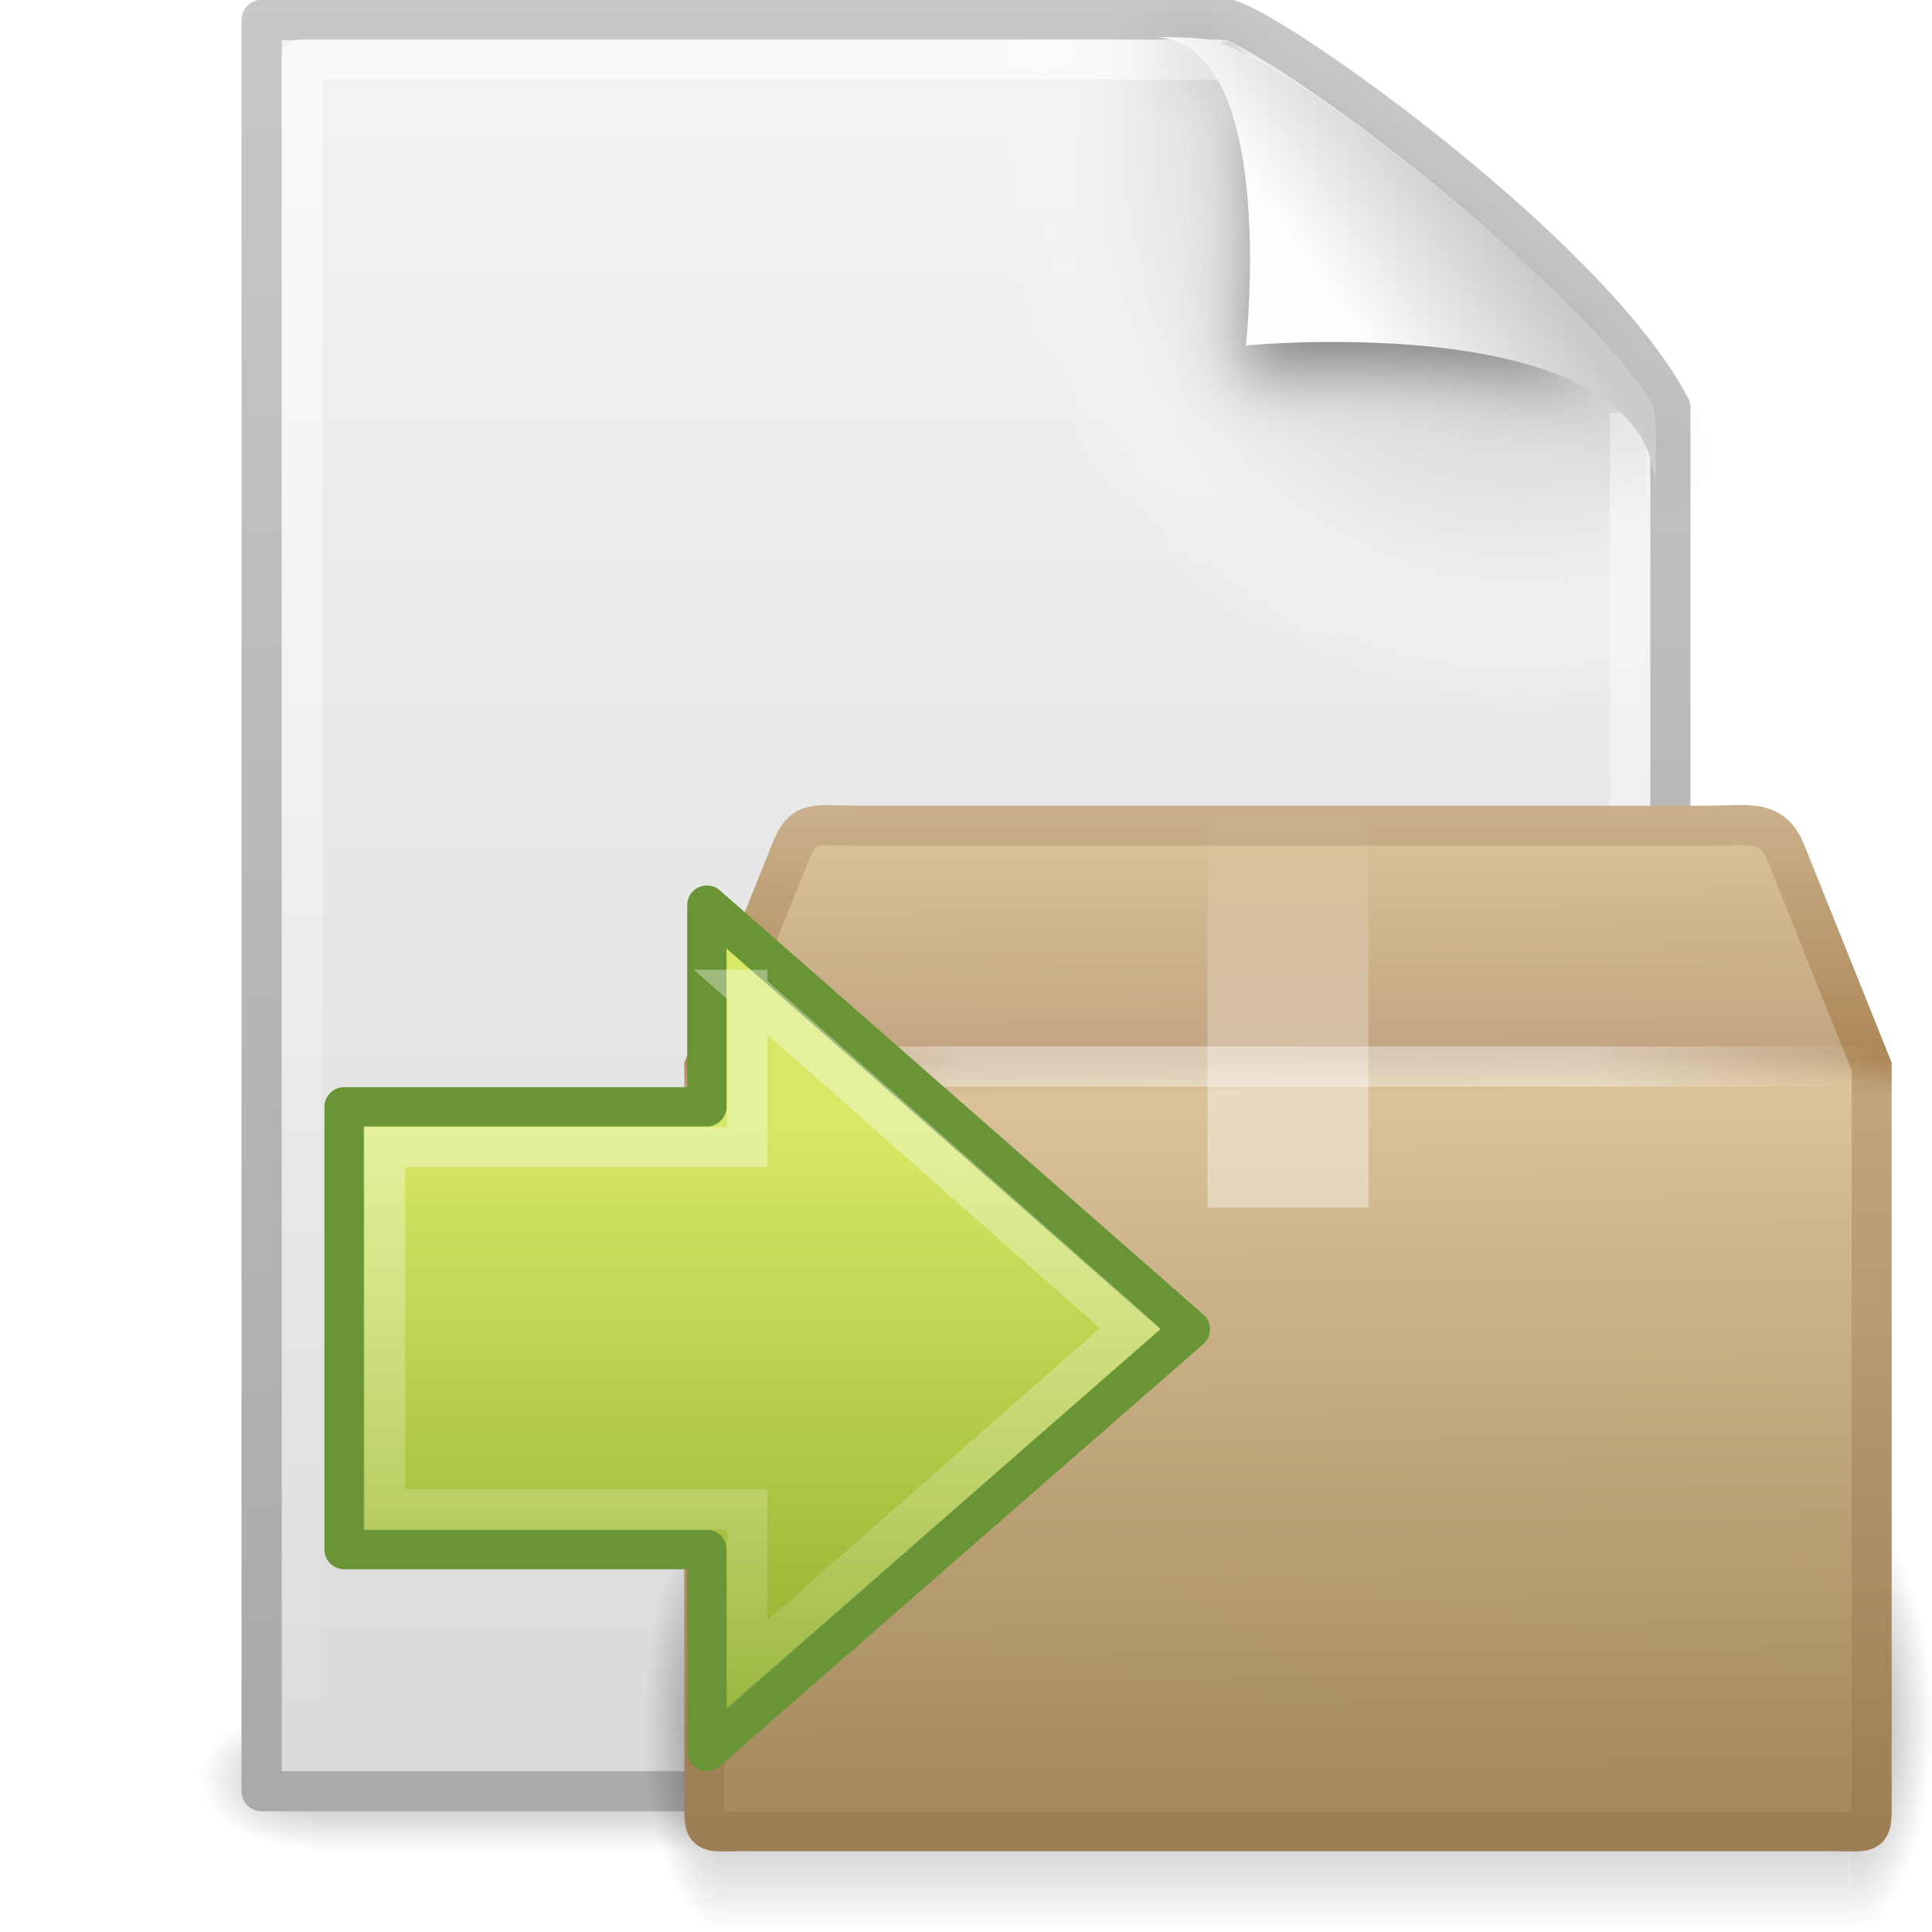
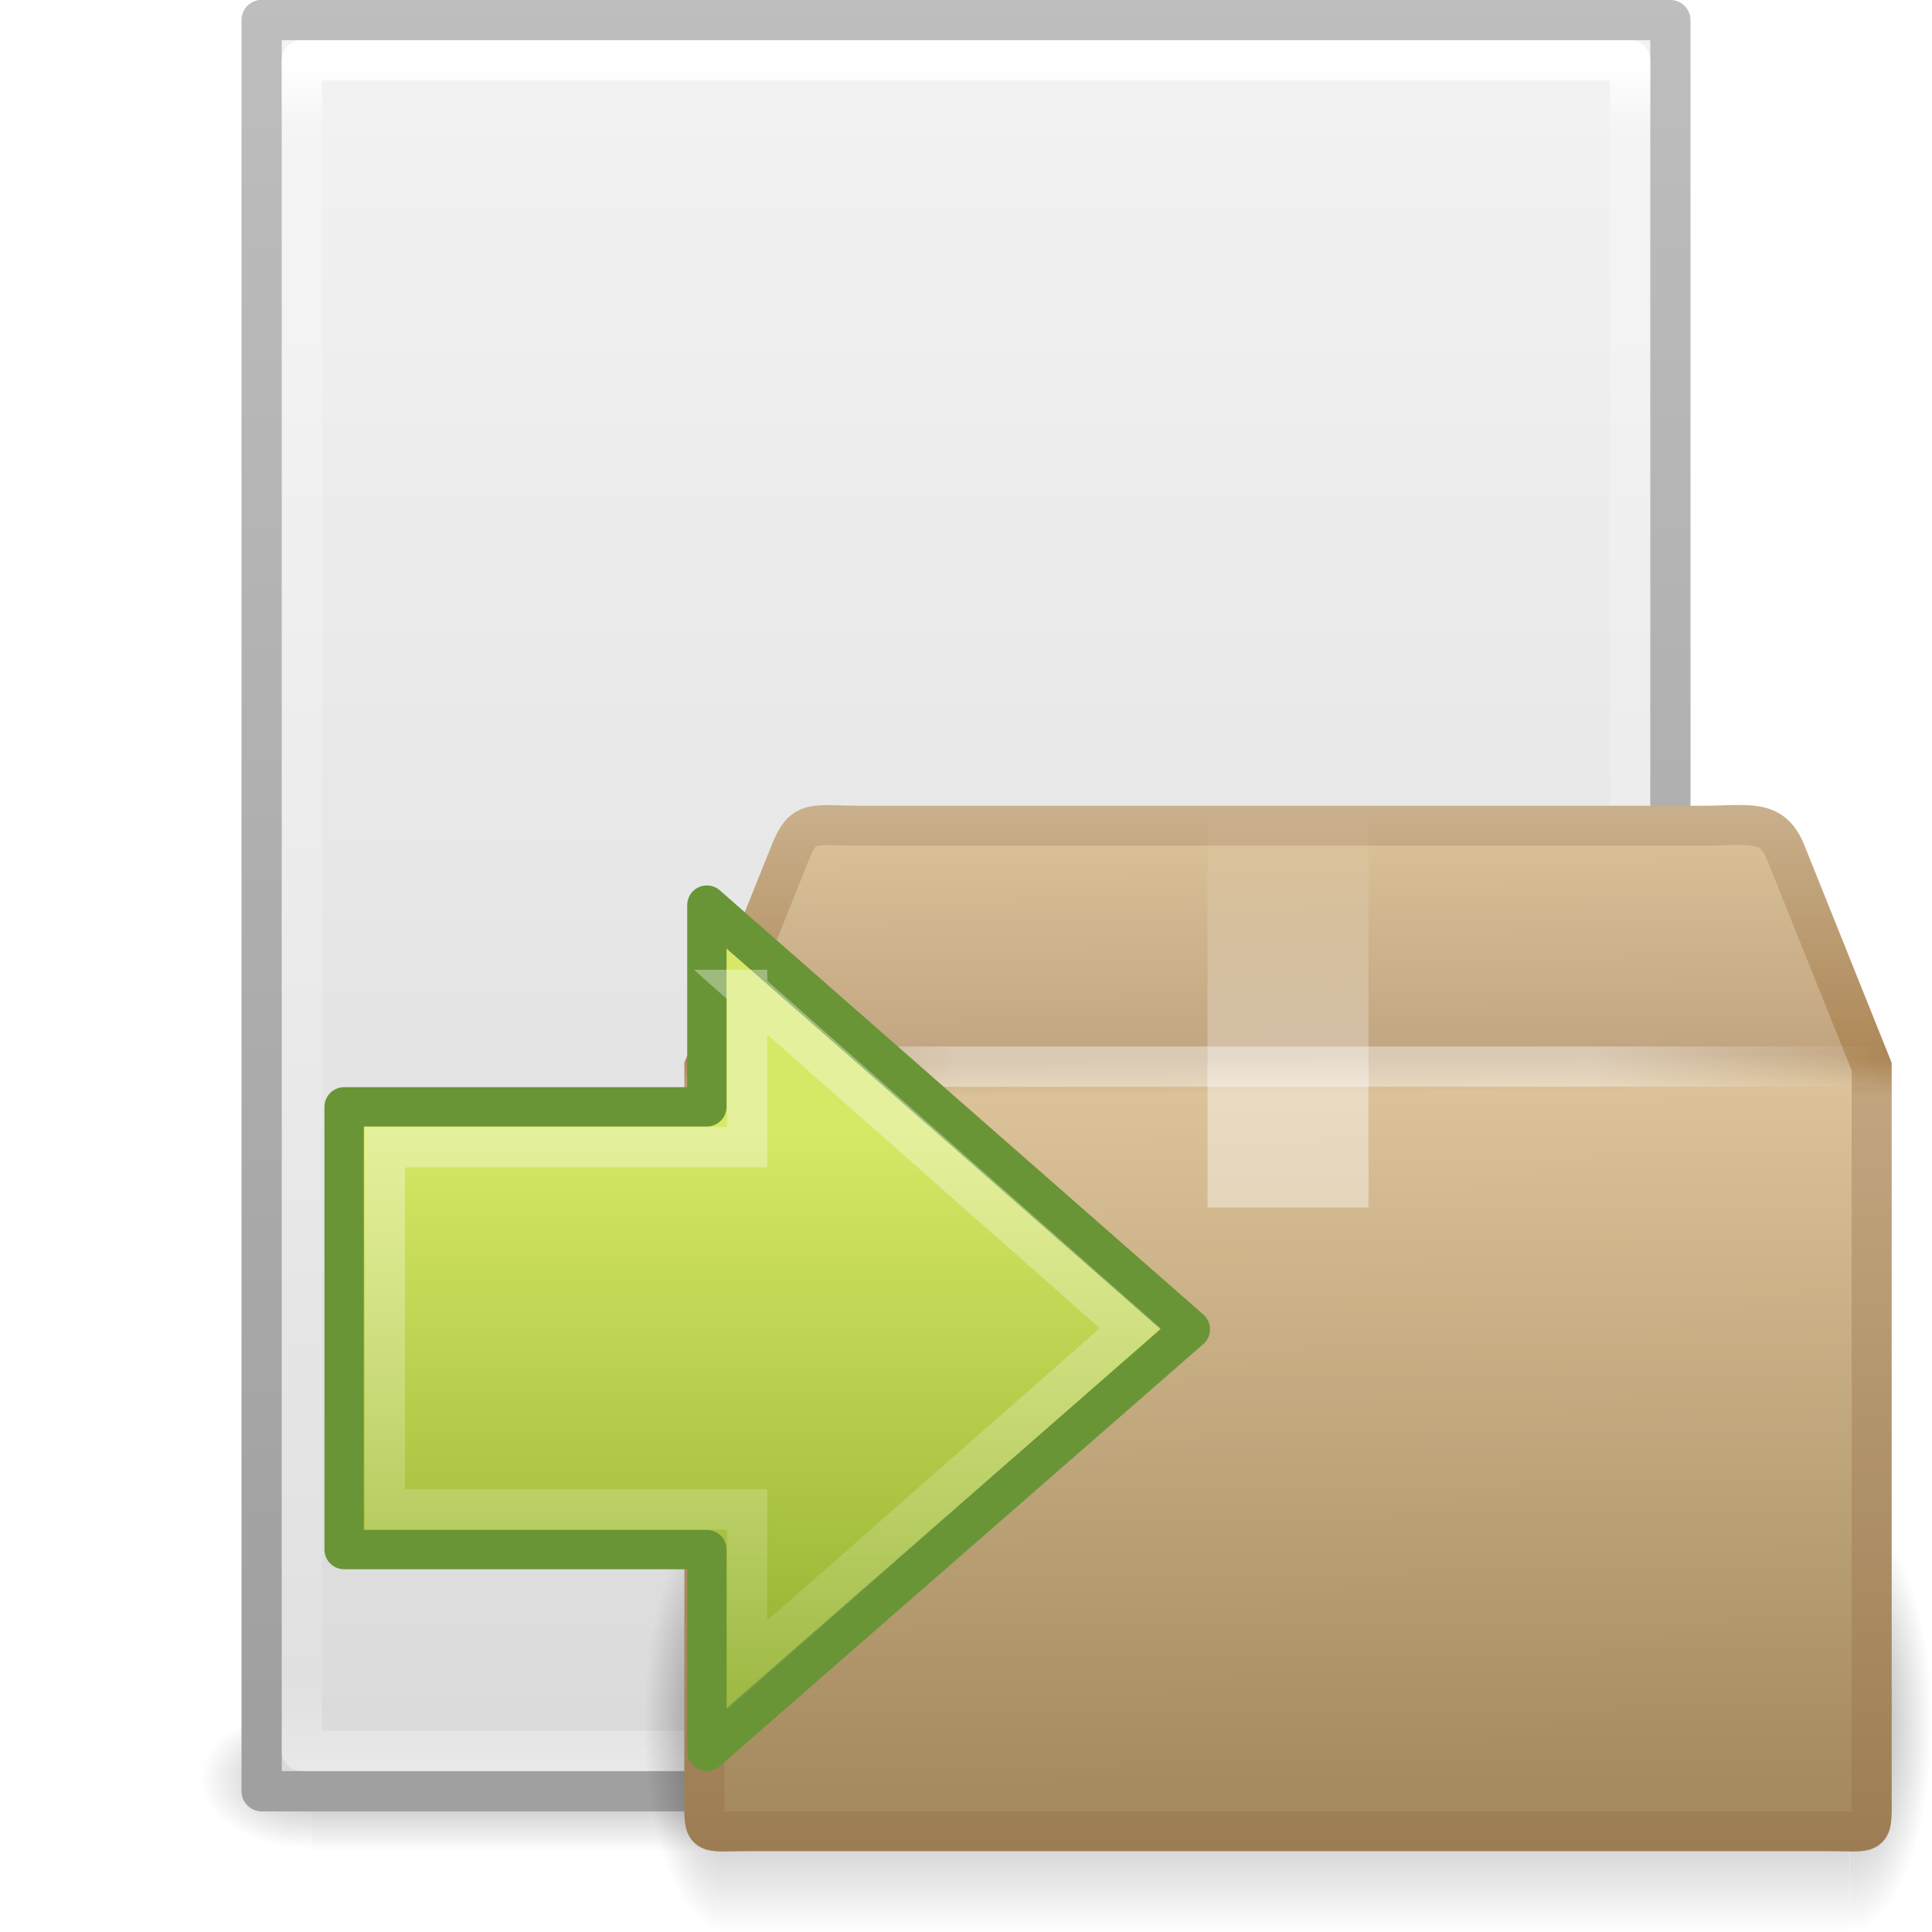
- <svg xmlns="http://www.w3.org/2000/svg" xmlns:xlink="http://www.w3.org/1999/xlink" version="1.0" width="48" height="48" id="svg4486">
-   <defs id="defs4488">
+ <svg xmlns="http://www.w3.org/2000/svg" xmlns:xlink="http://www.w3.org/1999/xlink" version="1.1" width="48" height="48" id="svg4231">
+   <defs id="defs4233">
+     <linearGradient id="linearGradient3977">
+       <stop id="stop3979" style="stop-color:#ffffff;stop-opacity:1" offset="0" />
+       <stop id="stop3981" style="stop-color:#ffffff;stop-opacity:0.235" offset="0.036" />
+       <stop id="stop3983" style="stop-color:#ffffff;stop-opacity:0.157" offset="0.951" />
+       <stop id="stop3985" style="stop-color:#ffffff;stop-opacity:0.392" offset="1" />
+     </linearGradient>
+     <linearGradient id="linearGradient3600">
+       <stop id="stop3602" style="stop-color:#f4f4f4;stop-opacity:1" offset="0" />
+       <stop id="stop3604" style="stop-color:#dbdbdb;stop-opacity:1" offset="1" />
+     </linearGradient>
+     <linearGradient id="linearGradient3104">
+       <stop id="stop3106" style="stop-color:#a0a0a0;stop-opacity:1" offset="0" />
+       <stop id="stop3108" style="stop-color:#bebebe;stop-opacity:1" offset="1" />
+     </linearGradient>
+     <linearGradient id="linearGradient5060">
+       <stop id="stop5062" style="stop-color:#000000;stop-opacity:1" offset="0" />
+       <stop id="stop5064" style="stop-color:#000000;stop-opacity:0" offset="1" />
+     </linearGradient>
    <linearGradient id="linearGradient5048">
      <stop id="stop5050" style="stop-color:#000000;stop-opacity:0" offset="0" />
      <stop id="stop5056" style="stop-color:#000000;stop-opacity:1" offset="0.5" />
      <stop id="stop5052" style="stop-color:#000000;stop-opacity:0" offset="1" />
    </linearGradient>
-     <linearGradient id="linearGradient5060">
-       <stop id="stop5062" style="stop-color:#000000;stop-opacity:1" offset="0" />
-       <stop id="stop5064" style="stop-color:#000000;stop-opacity:0" offset="1" />
-     </linearGradient>
-     <linearGradient id="linearGradient3104">
-       <stop id="stop3106" style="stop-color:#aaaaaa;stop-opacity:1" offset="0" />
-       <stop id="stop3108" style="stop-color:#c8c8c8;stop-opacity:1" offset="1" />
-     </linearGradient>
-     <linearGradient id="linearGradient3600">
-       <stop id="stop3602" style="stop-color:#f4f4f4;stop-opacity:1" offset="0" />
-       <stop id="stop3604" style="stop-color:#dbdbdb;stop-opacity:1" offset="1" />
-     </linearGradient>
-     <radialGradient cx="102" cy="112.305" r="139.559" id="XMLID_8_" gradientUnits="userSpaceOnUse">
-       <stop id="stop41" style="stop-color:#b7b8b9;stop-opacity:1" offset="0" />
-       <stop id="stop47" style="stop-color:#ececec;stop-opacity:1" offset="0.189" />
-       <stop id="stop49" style="stop-color:#fafafa;stop-opacity:0" offset="0.257" />
-       <stop id="stop51" style="stop-color:#ffffff;stop-opacity:0" offset="0.301" />
-       <stop id="stop53" style="stop-color:#fafafa;stop-opacity:0" offset="0.531" />
-       <stop id="stop55" style="stop-color:#ebecec;stop-opacity:0" offset="0.845" />
-       <stop id="stop57" style="stop-color:#e1e2e3;stop-opacity:0" offset="1" />
-     </radialGradient>
-     <linearGradient id="linearGradient3211">
-       <stop id="stop3213" style="stop-color:#ffffff;stop-opacity:1" offset="0" />
-       <stop id="stop3215" style="stop-color:#ffffff;stop-opacity:0" offset="1" />
-     </linearGradient>
-     <linearGradient id="linearGradient8589">
-       <stop id="stop8591" style="stop-color:#fefefe;stop-opacity:1" offset="0" />
-       <stop id="stop8593" style="stop-color:#cbcbcb;stop-opacity:1" offset="1" />
-     </linearGradient>
-     <linearGradient x1="32.892" y1="8.059" x2="36.358" y2="5.457" id="linearGradient3312" xlink:href="#linearGradient8589" gradientUnits="userSpaceOnUse" gradientTransform="matrix(0.9976985,0,0,1.040687,0.1638029,-1.105794)" />
-     <linearGradient x1="24" y1="2" x2="24" y2="46.017" id="linearGradient3316" xlink:href="#linearGradient3211" gradientUnits="userSpaceOnUse" gradientTransform="matrix(1,0,0,0.9777778,0,-0.9666693)" />
-     <radialGradient cx="102" cy="112.305" r="139.559" id="radialGradient3319" xlink:href="#XMLID_8_" gradientUnits="userSpaceOnUse" gradientTransform="matrix(0.3617022,0,0,-0.3907784,0.8510637,47.517)" />
-     <linearGradient x1="25.132" y1="0.985" x2="25.132" y2="47.013" id="linearGradient3322" xlink:href="#linearGradient3600" gradientUnits="userSpaceOnUse" gradientTransform="matrix(1,0,0,0.9561695,-1.0064697e-7,-1.914922)" />
-     <linearGradient x1="-51.786" y1="50.786" x2="-51.786" y2="2.906" id="linearGradient3324" xlink:href="#linearGradient3104" gradientUnits="userSpaceOnUse" gradientTransform="matrix(0.8074968,0,0,0.8948322,59.41023,-2.980553)" />
-     <radialGradient cx="605.714" cy="486.648" r="117.143" fx="605.714" fy="486.648" id="radialGradient3327" xlink:href="#linearGradient5060" gradientUnits="userSpaceOnUse" gradientTransform="matrix(0.02303995,0,0,0.01470022,26.36088,37.04018)" />
-     <radialGradient cx="605.714" cy="486.648" r="117.143" fx="605.714" fy="486.648" id="radialGradient3330" xlink:href="#linearGradient5060" gradientUnits="userSpaceOnUse" gradientTransform="matrix(-0.02303994,0,0,0.01470022,21.62311,37.04018)" />
-     <linearGradient x1="302.857" y1="366.648" x2="302.857" y2="609.505" id="linearGradient3333" xlink:href="#linearGradient5048" gradientUnits="userSpaceOnUse" gradientTransform="matrix(0.06732488,0,0,0.01470022,-0.3411391,37.04015)" />
-     <filter x="-0.148" y="-0.164" width="1.297" height="1.329" color-interpolation-filters="sRGB" id="filter3212">
-       <feGaussianBlur id="feGaussianBlur3214" stdDeviation="0.774" />
-     </filter>
-     <radialGradient cx="5" cy="41.5" r="5" fx="5" fy="41.5" id="radialGradient2983" xlink:href="#linearGradient3681" gradientUnits="userSpaceOnUse" gradientTransform="matrix(0.5938225,0,0,1.536653,41.14089,-103.9362)" />
-     <linearGradient id="linearGradient3703">
-       <stop id="stop3705" style="stop-color:#000000;stop-opacity:0" offset="0" />
-       <stop id="stop3711" style="stop-color:#000000;stop-opacity:1" offset="0.5" />
-       <stop id="stop3707" style="stop-color:#000000;stop-opacity:0" offset="1" />
-     </linearGradient>
-     <linearGradient x1="17.554" y1="46" x2="17.554" y2="35" id="linearGradient2905" xlink:href="#linearGradient3703" gradientUnits="userSpaceOnUse" gradientTransform="matrix(1.757032,0,0,1.396957,-17.39401,-16.4117)" />
-     <linearGradient id="linearGradient3681">
-       <stop id="stop3683" style="stop-color:#000000;stop-opacity:1" offset="0" />
-       <stop id="stop3685" style="stop-color:#000000;stop-opacity:0" offset="1" />
-     </linearGradient>
-     <radialGradient cx="5" cy="41.5" r="5" fx="5" fy="41.5" id="radialGradient2903" xlink:href="#linearGradient3681" gradientUnits="userSpaceOnUse" gradientTransform="matrix(0.5938225,0,0,1.536653,-6.659473,-103.9362)" />
-     <linearGradient id="linearGradient3295">
-       <stop id="stop3297" style="stop-color:#c9af8b;stop-opacity:1" offset="0" />
-       <stop id="stop3299" style="stop-color:#ad8757;stop-opacity:1" offset="0.239" />
-       <stop id="stop3301" style="stop-color:#c2a57f;stop-opacity:1" offset="0.276" />
-       <stop id="stop3303" style="stop-color:#9d7d53;stop-opacity:1" offset="1" />
-     </linearGradient>
-     <linearGradient x1="15.464" y1="7.976" x2="15.464" y2="45.042" id="linearGradient2897" xlink:href="#linearGradient3295" gradientUnits="userSpaceOnUse" gradientTransform="matrix(0.7073246,0,0,0.6940275,-0.9757894,-1.383287)" />
-     <linearGradient id="linearGradient3199">
-       <stop id="stop3201" style="stop-color:#dac197;stop-opacity:1" offset="0" />
-       <stop id="stop3203" style="stop-color:#c1a581;stop-opacity:1" offset="0.239" />
-       <stop id="stop3205" style="stop-color:#dbc298;stop-opacity:1" offset="0.276" />
-       <stop id="stop3207" style="stop-color:#a68b60;stop-opacity:1" offset="1" />
-     </linearGradient>
-     <linearGradient x1="24.823" y1="15.378" x2="24.997" y2="37.277" id="linearGradient2895" xlink:href="#linearGradient3199" gradientUnits="userSpaceOnUse" gradientTransform="matrix(0.9069493,0,0,1.080782,-5.269385,-11.99549)" />
-     <linearGradient id="linearGradient4559">
-       <stop id="stop4561" style="stop-color:#ffffff;stop-opacity:0" offset="0" />
-       <stop id="stop4563" style="stop-color:#ffffff;stop-opacity:0" offset="1" />
-     </linearGradient>
-     <linearGradient x1="23.452" y1="30.555" x2="43.007" y2="45.934" id="linearGradient2892" xlink:href="#linearGradient4559" gradientUnits="userSpaceOnUse" gradientTransform="matrix(0.9069493,0,0,0.8152652,-5.269385,-5.06383)" />
-     <linearGradient id="linearGradient2909">
-       <stop id="stop2911" style="stop-color:#ffffff;stop-opacity:1" offset="0" />
-       <stop id="stop2913" style="stop-color:#ffffff;stop-opacity:1" offset="0.302" />
-       <stop id="stop2915" style="stop-color:#ffffff;stop-opacity:0.69" offset="0.397" />
-       <stop id="stop2917" style="stop-color:#ffffff;stop-opacity:0" offset="1" />
-     </linearGradient>
-     <linearGradient x1="26" y1="22" x2="26" y2="8" id="linearGradient2889" xlink:href="#linearGradient2909" gradientUnits="userSpaceOnUse" gradientTransform="matrix(0.9999998,0,0,0.7142857,-7.999994,-1.714286)" />
-     <linearGradient id="linearGradient3275">
-       <stop id="stop3277" style="stop-color:#ffffff;stop-opacity:0" offset="0" />
-       <stop id="stop3283" style="stop-color:#ffffff;stop-opacity:1" offset="0.245" />
-       <stop id="stop3285" style="stop-color:#ffffff;stop-opacity:1" offset="0.774" />
-       <stop id="stop3279" style="stop-color:#ffffff;stop-opacity:0" offset="1" />
-     </linearGradient>
-     <linearGradient x1="44.995" y1="17.5" x2="3.005" y2="17.5" id="linearGradient2886" xlink:href="#linearGradient3275" gradientUnits="userSpaceOnUse" gradientTransform="matrix(0.7074916,0,0,0.6940275,-0.9797992,-1.64548)" spreadMethod="reflect" />
+     <linearGradient xlink:href="#linearGradient3977" id="linearGradient3039" gradientUnits="userSpaceOnUse" gradientTransform="matrix(0.8918919,0,0,1.135135,2.5946,-4.743231)" x1="24" y1="5.564" x2="24" y2="43" />
+     <linearGradient xlink:href="#linearGradient3600" id="linearGradient3042" gradientUnits="userSpaceOnUse" gradientTransform="matrix(1,0,0,0.9561695,-9.9999999e-8,-1.914922)" x1="25.132" y1="0.985" x2="25.132" y2="47.013" />
+     <linearGradient xlink:href="#linearGradient3104" id="linearGradient3044" gradientUnits="userSpaceOnUse" gradientTransform="matrix(0.8074968,0,0,0.8948322,59.41023,-2.980553)" x1="-51.786" y1="50.786" x2="-51.786" y2="2.906" />
+     <radialGradient xlink:href="#linearGradient5060" id="radialGradient3047" gradientUnits="userSpaceOnUse" gradientTransform="matrix(0.02303995,0,0,0.01470022,26.36088,37.04018)" cx="605.714" cy="486.648" fx="605.714" fy="486.648" r="117.143" />
+     <radialGradient xlink:href="#linearGradient5060" id="radialGradient3050" gradientUnits="userSpaceOnUse" gradientTransform="matrix(-0.02303994,0,0,0.01470022,21.62311,37.04018)" cx="605.714" cy="486.648" fx="605.714" fy="486.648" r="117.143" />
+     <linearGradient xlink:href="#linearGradient5048" id="linearGradient3053" gradientUnits="userSpaceOnUse" gradientTransform="matrix(0.06732488,0,0,0.01470022,-0.3411391,37.04015)" x1="302.857" y1="366.648" x2="302.857" y2="609.505" />
    <linearGradient x1="28.622" y1="18.219" x2="28.622" y2="49.563" id="linearGradient2529" xlink:href="#linearGradient4222" gradientUnits="userSpaceOnUse" gradientTransform="matrix(0.599071,0,0,0.6156931,3.830419,17.01859)" />
    <linearGradient id="linearGradient4222">
      <stop id="stop4224" style="stop-color:#ffffff;stop-opacity:1" offset="0" />
      <stop id="stop4226" style="stop-color:#ffffff;stop-opacity:0" offset="1" />
    </linearGradient>
    <linearGradient x1="22.182" y1="14.5" x2="22.182" y2="44.051" id="linearGradient2532" xlink:href="#linearGradient2264" gradientUnits="userSpaceOnUse" gradientTransform="matrix(-0.5165267,0,0,0.5333212,30.51983,20.25844)" />
    <linearGradient id="linearGradient2264">
      <stop id="stop2266" style="stop-color:#d7e866;stop-opacity:1" offset="0" />
      <stop id="stop2268" style="stop-color:#8cab2a;stop-opacity:1" offset="1" />
    </linearGradient>
-     <linearGradient id="linearGradient5105-262-943-861">
-       <stop id="stop2487" style="stop-color:#0d0d0d;stop-opacity:1" offset="0" />
-       <stop id="stop2489" style="stop-color:#0d0d0d;stop-opacity:0" offset="1" />
+     <radialGradient cx="5" cy="41.5" r="5" fx="5" fy="41.5" id="radialGradient2903" xlink:href="#linearGradient3681" gradientUnits="userSpaceOnUse" gradientTransform="matrix(0.5938225,0,0,1.536653,-6.659473,-103.9362)" />
+     <linearGradient id="linearGradient3681">
+       <stop id="stop3683" style="stop-color:#000000;stop-opacity:1" offset="0" />
+       <stop id="stop3685" style="stop-color:#000000;stop-opacity:0" offset="1" />
    </linearGradient>
-     <radialGradient cx="11.25" cy="19.031" r="8.062" fx="11.25" fy="19.031" id="radialGradient3282" xlink:href="#linearGradient5105-262-943-861" gradientUnits="userSpaceOnUse" gradientTransform="matrix(1,0,0,0.282946,0,13.64644)" />
+     <linearGradient x1="17.554" y1="46" x2="17.554" y2="35" id="linearGradient2905" xlink:href="#linearGradient3703" gradientUnits="userSpaceOnUse" gradientTransform="matrix(1.757032,0,0,1.396957,-17.39401,-16.4117)" />
+     <linearGradient id="linearGradient3703">
+       <stop id="stop3705" style="stop-color:#000000;stop-opacity:0" offset="0" />
+       <stop id="stop3711" style="stop-color:#000000;stop-opacity:1" offset="0.5" />
+       <stop id="stop3707" style="stop-color:#000000;stop-opacity:0" offset="1" />
+     </linearGradient>
+     <radialGradient cx="5" cy="41.5" r="5" fx="5" fy="41.5" id="radialGradient2983" xlink:href="#linearGradient3681" gradientUnits="userSpaceOnUse" gradientTransform="matrix(0.5938225,0,0,1.536653,41.14089,-103.9362)" />
+     <linearGradient x1="24.823" y1="15.378" x2="24.997" y2="37.277" id="linearGradient2895" xlink:href="#linearGradient3199" gradientUnits="userSpaceOnUse" gradientTransform="matrix(0.9069493,0,0,1.080782,-5.269385,-11.99549)" />
+     <linearGradient id="linearGradient3199">
+       <stop id="stop3201" style="stop-color:#dac197;stop-opacity:1" offset="0" />
+       <stop id="stop3203" style="stop-color:#c1a581;stop-opacity:1" offset="0.239" />
+       <stop id="stop3205" style="stop-color:#dbc298;stop-opacity:1" offset="0.276" />
+       <stop id="stop3207" style="stop-color:#a68b60;stop-opacity:1" offset="1" />
+     </linearGradient>
+     <linearGradient x1="15.464" y1="7.976" x2="15.464" y2="45.042" id="linearGradient2897" xlink:href="#linearGradient3295" gradientUnits="userSpaceOnUse" gradientTransform="matrix(0.7073246,0,0,0.6940275,-0.9757894,-1.383287)" />
+     <linearGradient id="linearGradient3295">
+       <stop id="stop3297" style="stop-color:#c9af8b;stop-opacity:1" offset="0" />
+       <stop id="stop3299" style="stop-color:#ad8757;stop-opacity:1" offset="0.239" />
+       <stop id="stop3301" style="stop-color:#c2a57f;stop-opacity:1" offset="0.276" />
+       <stop id="stop3303" style="stop-color:#9d7d53;stop-opacity:1" offset="1" />
+     </linearGradient>
+     <linearGradient x1="23.452" y1="30.555" x2="43.007" y2="45.934" id="linearGradient2892" xlink:href="#linearGradient4559" gradientUnits="userSpaceOnUse" gradientTransform="matrix(0.9069493,0,0,0.8152652,-5.269385,-5.06383)" />
+     <linearGradient id="linearGradient4559">
+       <stop id="stop4561" style="stop-color:#ffffff;stop-opacity:0" offset="0" />
+       <stop id="stop4563" style="stop-color:#ffffff;stop-opacity:0" offset="1" />
+     </linearGradient>
+     <linearGradient x1="26" y1="22" x2="26" y2="8" id="linearGradient2889" xlink:href="#linearGradient2909" gradientUnits="userSpaceOnUse" gradientTransform="matrix(0.9999998,0,0,0.7142857,-7.999994,-1.714286)" />
+     <linearGradient id="linearGradient2909">
+       <stop id="stop2911" style="stop-color:#ffffff;stop-opacity:1" offset="0" />
+       <stop id="stop2913" style="stop-color:#ffffff;stop-opacity:1" offset="0.302" />
+       <stop id="stop2915" style="stop-color:#ffffff;stop-opacity:0.69" offset="0.397" />
+       <stop id="stop2917" style="stop-color:#ffffff;stop-opacity:0" offset="1" />
+     </linearGradient>
+     <linearGradient id="linearGradient3275">
+       <stop id="stop3277" style="stop-color:#ffffff;stop-opacity:0" offset="0" />
+       <stop id="stop3283" style="stop-color:#ffffff;stop-opacity:1" offset="0.245" />
+       <stop id="stop3285" style="stop-color:#ffffff;stop-opacity:1" offset="0.774" />
+       <stop id="stop3279" style="stop-color:#ffffff;stop-opacity:0" offset="1" />
+     </linearGradient>
+     <linearGradient y2="17.5" x2="3.005" y1="17.5" x1="44.995" spreadMethod="reflect" gradientTransform="matrix(0.7074916,0,0,0.6940275,-0.9797992,-1.64548)" gradientUnits="userSpaceOnUse" id="linearGradient3162" xlink:href="#linearGradient3275" />
  </defs>
-   <rect width="32.508" height="3.57" x="7.738" y="42.43" id="rect2879" style="opacity:0.3;fill:url(#linearGradient3333);fill-opacity:1;fill-rule:nonzero;stroke:none;stroke-width:1;marker:none;visibility:visible;display:inline;overflow:visible" />
-   <path d="m 7.738,42.43 c 0,0 0,3.57 0,3.57 -1.187,0.007 -2.868,-0.8 -2.868,-1.785 0,-0.985 1.324,-1.785 2.868,-1.785 z" id="path2881" style="opacity:0.3;fill:url(#radialGradient3330);fill-opacity:1;fill-rule:nonzero;stroke:none;stroke-width:1;marker:none;visibility:visible;display:inline;overflow:visible" />
-   <path d="m 40.246,42.43 c 0,0 0,3.57 0,3.57 1.187,0.007 2.868,-0.8 2.868,-1.785 0,-0.985 -1.324,-1.785 -2.868,-1.785 z" id="path2883" style="opacity:0.3;fill:url(#radialGradient3327);fill-opacity:1;fill-rule:nonzero;stroke:none;stroke-width:1;marker:none;visibility:visible;display:inline;overflow:visible" />
-   <path d="m 6.5,0.497 c 8.02,0 16.041,0 24.061,0 1.407,0.475 8.965,5.882 10.939,9.626 0,11.46 0,22.919 0,34.379 -11.667,0 -23.333,0 -35,0 0,-14.669 0,-29.337 0,-44.006 z" id="path4160" style="fill:url(#linearGradient3322);fill-opacity:1;stroke:url(#linearGradient3324);stroke-width:1;stroke-linecap:butt;stroke-linejoin:round;stroke-miterlimit:4;stroke-opacity:1;stroke-dasharray:none;stroke-dashoffset:0;display:inline" />
-   <path d="m 7.362,44 c -0.199,0 -0.362,-0.175 -0.362,-0.391 l 0,-42.204 c 0,-0.216 0.162,-0.391 0.362,-0.391 C 14.845,1.122 23.137,0.853 30.611,1.041 L 40.894,9.907 41,43.609 C 41,43.825 40.838,44 40.638,44 L 7.362,44 z" id="path4191" style="fill:url(#radialGradient3319);fill-opacity:1" />
-   <path d="m 40.5,10.259 c 0,10.949 0,22.314 0,33.263 -11,0 -22,0 -33,0 0,-14.015 0,-28.03 0,-42.045 7.562,0 15.304,0 22.866,0" id="path2435" style="opacity:0.6;fill:none;stroke:url(#linearGradient3316);stroke-width:1;stroke-linecap:butt;stroke-linejoin:round;stroke-miterlimit:4;stroke-opacity:1;stroke-dasharray:none;stroke-dashoffset:0;display:inline" />
-   <path d="m 28.617,0.921 c 4.283,0 2.153,8.483 2.153,8.483 0,0 10.358,-1.802 10.358,2.819 0,-2.61 -11.302,-10.729 -12.511,-11.302 z" id="path12038" style="opacity:0.4;fill:#000000;fill-opacity:1;fill-rule:evenodd;stroke:none;display:inline;filter:url(#filter3212)" />
-   <path d="m 28.617,0.921 c 3.186,0 2.336,7.662 2.336,7.662 0,0 10.175,-0.981 10.175,3.64 0,-1.126 0.086,-1.932 -0.134,-2.284 C 39.416,7.415 32.599,1.751 30.137,1.009 29.953,0.953 29.544,0.921 28.617,0.921 z" id="path4474" style="fill:url(#linearGradient3312);fill-opacity:1;fill-rule:evenodd;stroke:none;display:inline" />
+   <rect style="opacity:0.3;fill:url(#linearGradient3053);fill-opacity:1;fill-rule:nonzero;stroke:none;stroke-width:1;marker:none;visibility:visible;display:inline;overflow:visible" id="rect2879" y="42.43" x="7.738" height="3.57" width="32.508" />
+   <path style="opacity:0.3;fill:url(#radialGradient3050);fill-opacity:1;fill-rule:nonzero;stroke:none;stroke-width:1;marker:none;visibility:visible;display:inline;overflow:visible" id="path2881" d="m 7.738,42.43 c 0,0 0,3.57 0,3.57 -1.187,0.007 -2.868,-0.8 -2.868,-1.785 0,-0.985 1.324,-1.785 2.868,-1.785 z" />
+   <path style="opacity:0.3;fill:url(#radialGradient3047);fill-opacity:1;fill-rule:nonzero;stroke:none;stroke-width:1;marker:none;visibility:visible;display:inline;overflow:visible" id="path2883" d="m 40.246,42.43 c 0,0 0,3.57 0,3.57 1.187,0.007 2.868,-0.8 2.868,-1.785 0,-0.985 -1.324,-1.785 -2.868,-1.785 z" />
+   <path style="fill:url(#linearGradient3042);fill-opacity:1;stroke:url(#linearGradient3044);stroke-width:1;stroke-linecap:butt;stroke-linejoin:round;stroke-miterlimit:4;stroke-opacity:1;stroke-dasharray:none;stroke-dashoffset:0;display:inline" id="path4160" d="M 6.5,0.497 C 14.52,0.497 41.5,0.5 41.5,0.5 l 4.2e-5,44.003 c 0,0 -23.333,0 -35,0 0,-14.669 0,-29.337 0,-44.006 z" />
+   <path style="fill:none;stroke:url(#linearGradient3039);stroke-width:1;stroke-linecap:round;stroke-linejoin:round;stroke-miterlimit:4;stroke-opacity:1;stroke-dasharray:none;stroke-dashoffset:0" id="rect6741-1" d="m 40.5,43.5 -33,0 0,-42 33,0 z" />
  <g transform="translate(16.00012,16)" id="layer1">
    <g transform="matrix(0.6905424,0,0,0.6781532,-0.5040888,-0.4485072)" id="g3305" style="opacity:0.4;display:inline">
      <rect width="2.96" height="15.367" x="-3.69" y="-47.848" transform="scale(-1,-1)" id="rect2484" style="fill:url(#radialGradient2903);fill-opacity:1;stroke:none" />
      <rect width="40.412" height="15.367" x="3.69" y="32.482" id="rect2486" style="fill:url(#linearGradient2905);fill-opacity:1;stroke:none" />
      <rect width="2.96" height="15.367" x="44.11" y="-47.848" transform="scale(1,-1)" id="rect3444" style="fill:url(#radialGradient2983);fill-opacity:1;stroke:none;display:inline" />
    </g>
    <path d="m 5.398,4.516 20.864,0 c 1.218,0 1.766,-0.199 2.116,0.694 l 2.123,5.29 0,18.081 c 0,1.078 0.073,0.913 -1.145,0.913 l -26.712,0 c -1.218,0 -1.145,0.165 -1.145,-0.913 l 0,-18.081 2.123,-5.29 c 0.34,-0.875 0.558,-0.694 1.776,-0.694 z" id="path2488" style="fill:url(#linearGradient2895);fill-opacity:1;fill-rule:nonzero;stroke:url(#linearGradient2897);stroke-width:0.994;stroke-linecap:round;stroke-linejoin:miter;stroke-miterlimit:4;stroke-opacity:1;stroke-dasharray:none;stroke-dashoffset:0;marker:none;visibility:visible;display:block;overflow:visible" />
    <path d="m 6.061,5.219 19.56,0 c 1.142,0 1.849,0.386 2.327,1.448 l 1.647,4.455 0,16.063 c 0,1.014 -0.579,1.524 -1.721,1.524 l -23.86,0 c -1.142,0 -1.608,-0.561 -1.608,-1.575 l 0,-16.012 1.594,-4.551 c 0.319,-0.823 0.919,-1.352 2.061,-1.352 z" id="path2490" style="opacity:0.505;fill:none;stroke:url(#linearGradient2892);stroke-width:0.742;stroke-linecap:butt;stroke-linejoin:miter;stroke-miterlimit:4;stroke-opacity:1;stroke-dasharray:none;stroke-dashoffset:0;marker:none;visibility:visible;display:block;overflow:visible" />
    <path d="m 14,4 c 1.333,0 2.667,0 4,0 0,3.333 0,6.667 0,10 -0.394,0 -0.787,0 -1.181,0 -0.403,0 -0.806,0 -1.209,0 -0.325,0 -0.649,0 -0.974,0 -0.212,0 -0.424,0 -0.636,0 0,-3.333 0,-6.667 0,-10 z" id="rect3326" style="opacity:0.4;fill:url(#linearGradient2889);fill-opacity:1;fill-rule:nonzero;stroke:none;stroke-width:1;marker:none;visibility:visible;display:inline;overflow:visible;enable-background:accumulate" />
-     <path d="m 1.5,10.5 29,0" id="path3273" style="opacity:0.4;fill:none;stroke:url(#linearGradient2886);stroke-width:1px;stroke-linecap:square;stroke-linejoin:miter;stroke-opacity:1;display:inline" />
+     <path d="m 1.5,10.5 29,0" id="path3273" style="opacity:0.4;fill:none;stroke:url(#linearGradient3162);stroke-width:1px;stroke-linecap:square;stroke-linejoin:miter;stroke-opacity:1;display:inline" />
  </g>
  <path d="m 17.562,22.488 12.012,10.538 -12.012,10.485 0,-5.012 -9.012,0 0,-11 9.012,0 0,-5.012 z" id="path2624" style="fill:url(#linearGradient2532);fill-opacity:1;fill-rule:nonzero;stroke:#699536;stroke-width:0.977;stroke-linecap:round;stroke-linejoin:round;stroke-miterlimit:4;stroke-opacity:1;stroke-dasharray:none;stroke-dashoffset:0;marker:none;visibility:visible;display:inline;overflow:visible" />
  <path d="M 18.562,24.594 28.08,33 l -9.517,8.364 0,-3.864 -9,0 0,-9 9,0 0,-3.906 z" id="path2626" style="opacity:0.354;fill:none;stroke:url(#linearGradient2529);stroke-width:1;stroke-linecap:butt;stroke-linejoin:miter;stroke-miterlimit:4;stroke-opacity:1;stroke-dasharray:none;stroke-dashoffset:0;marker:none;visibility:visible;display:inline;overflow:visible" />
</svg>
